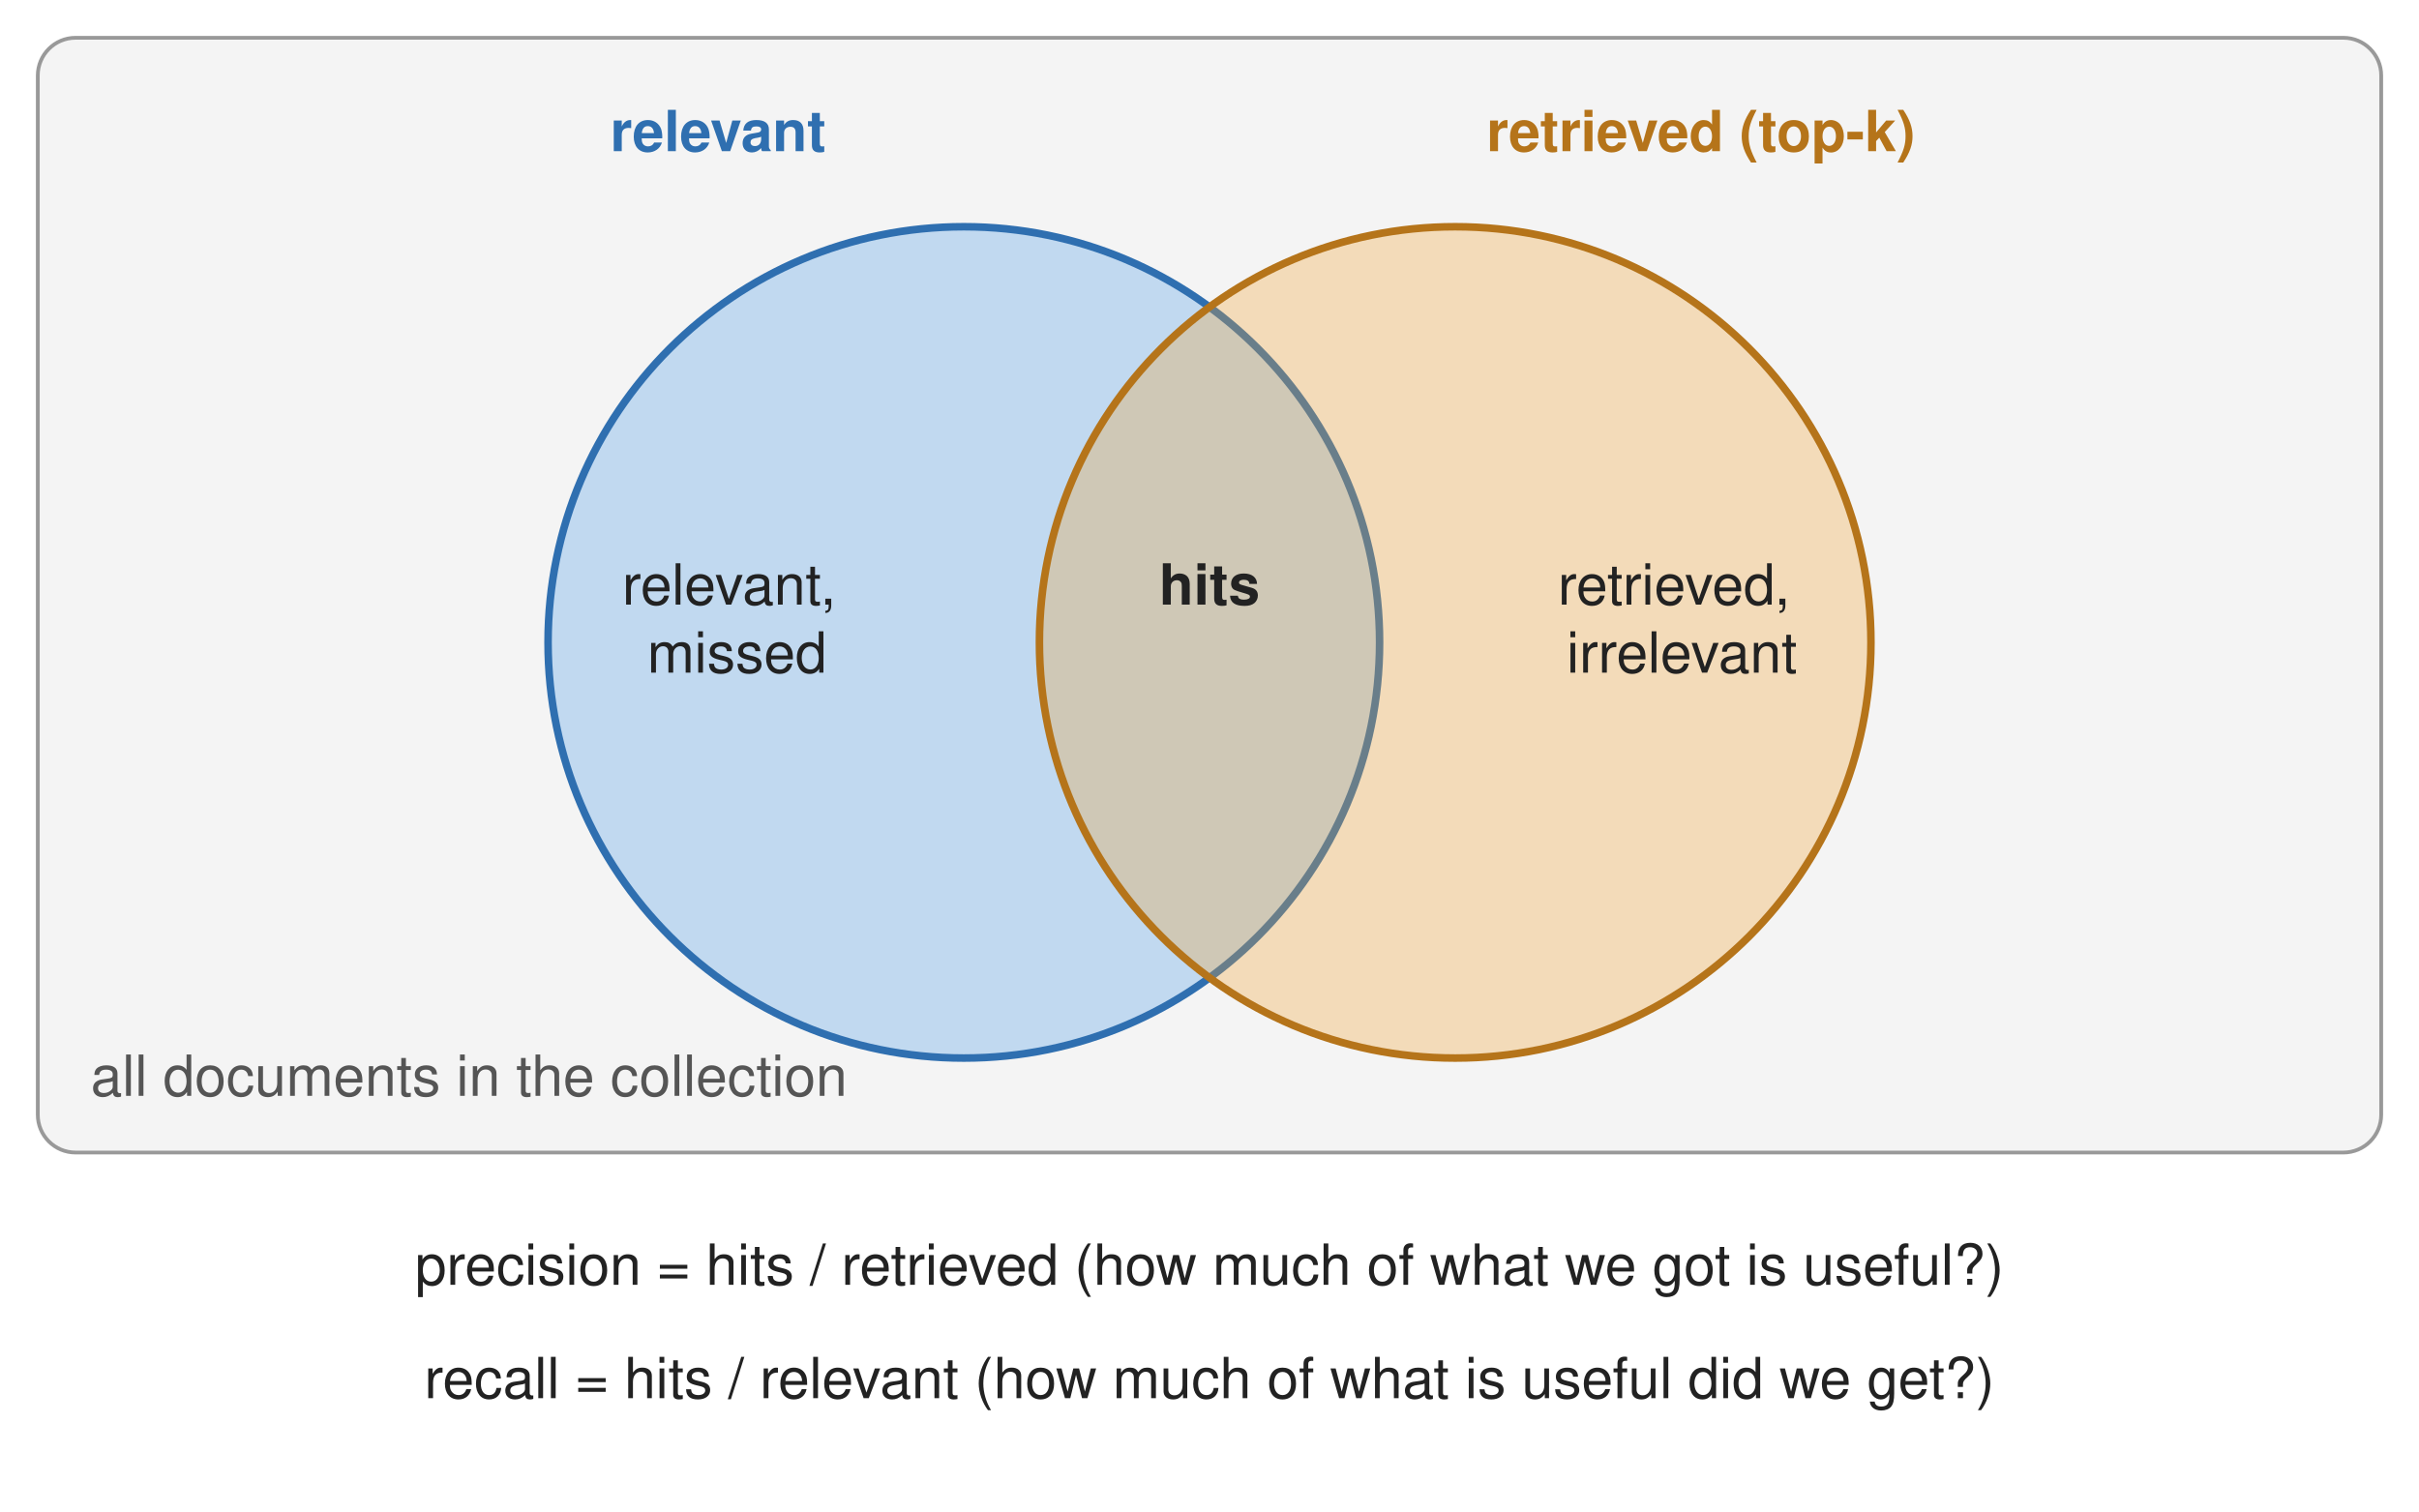
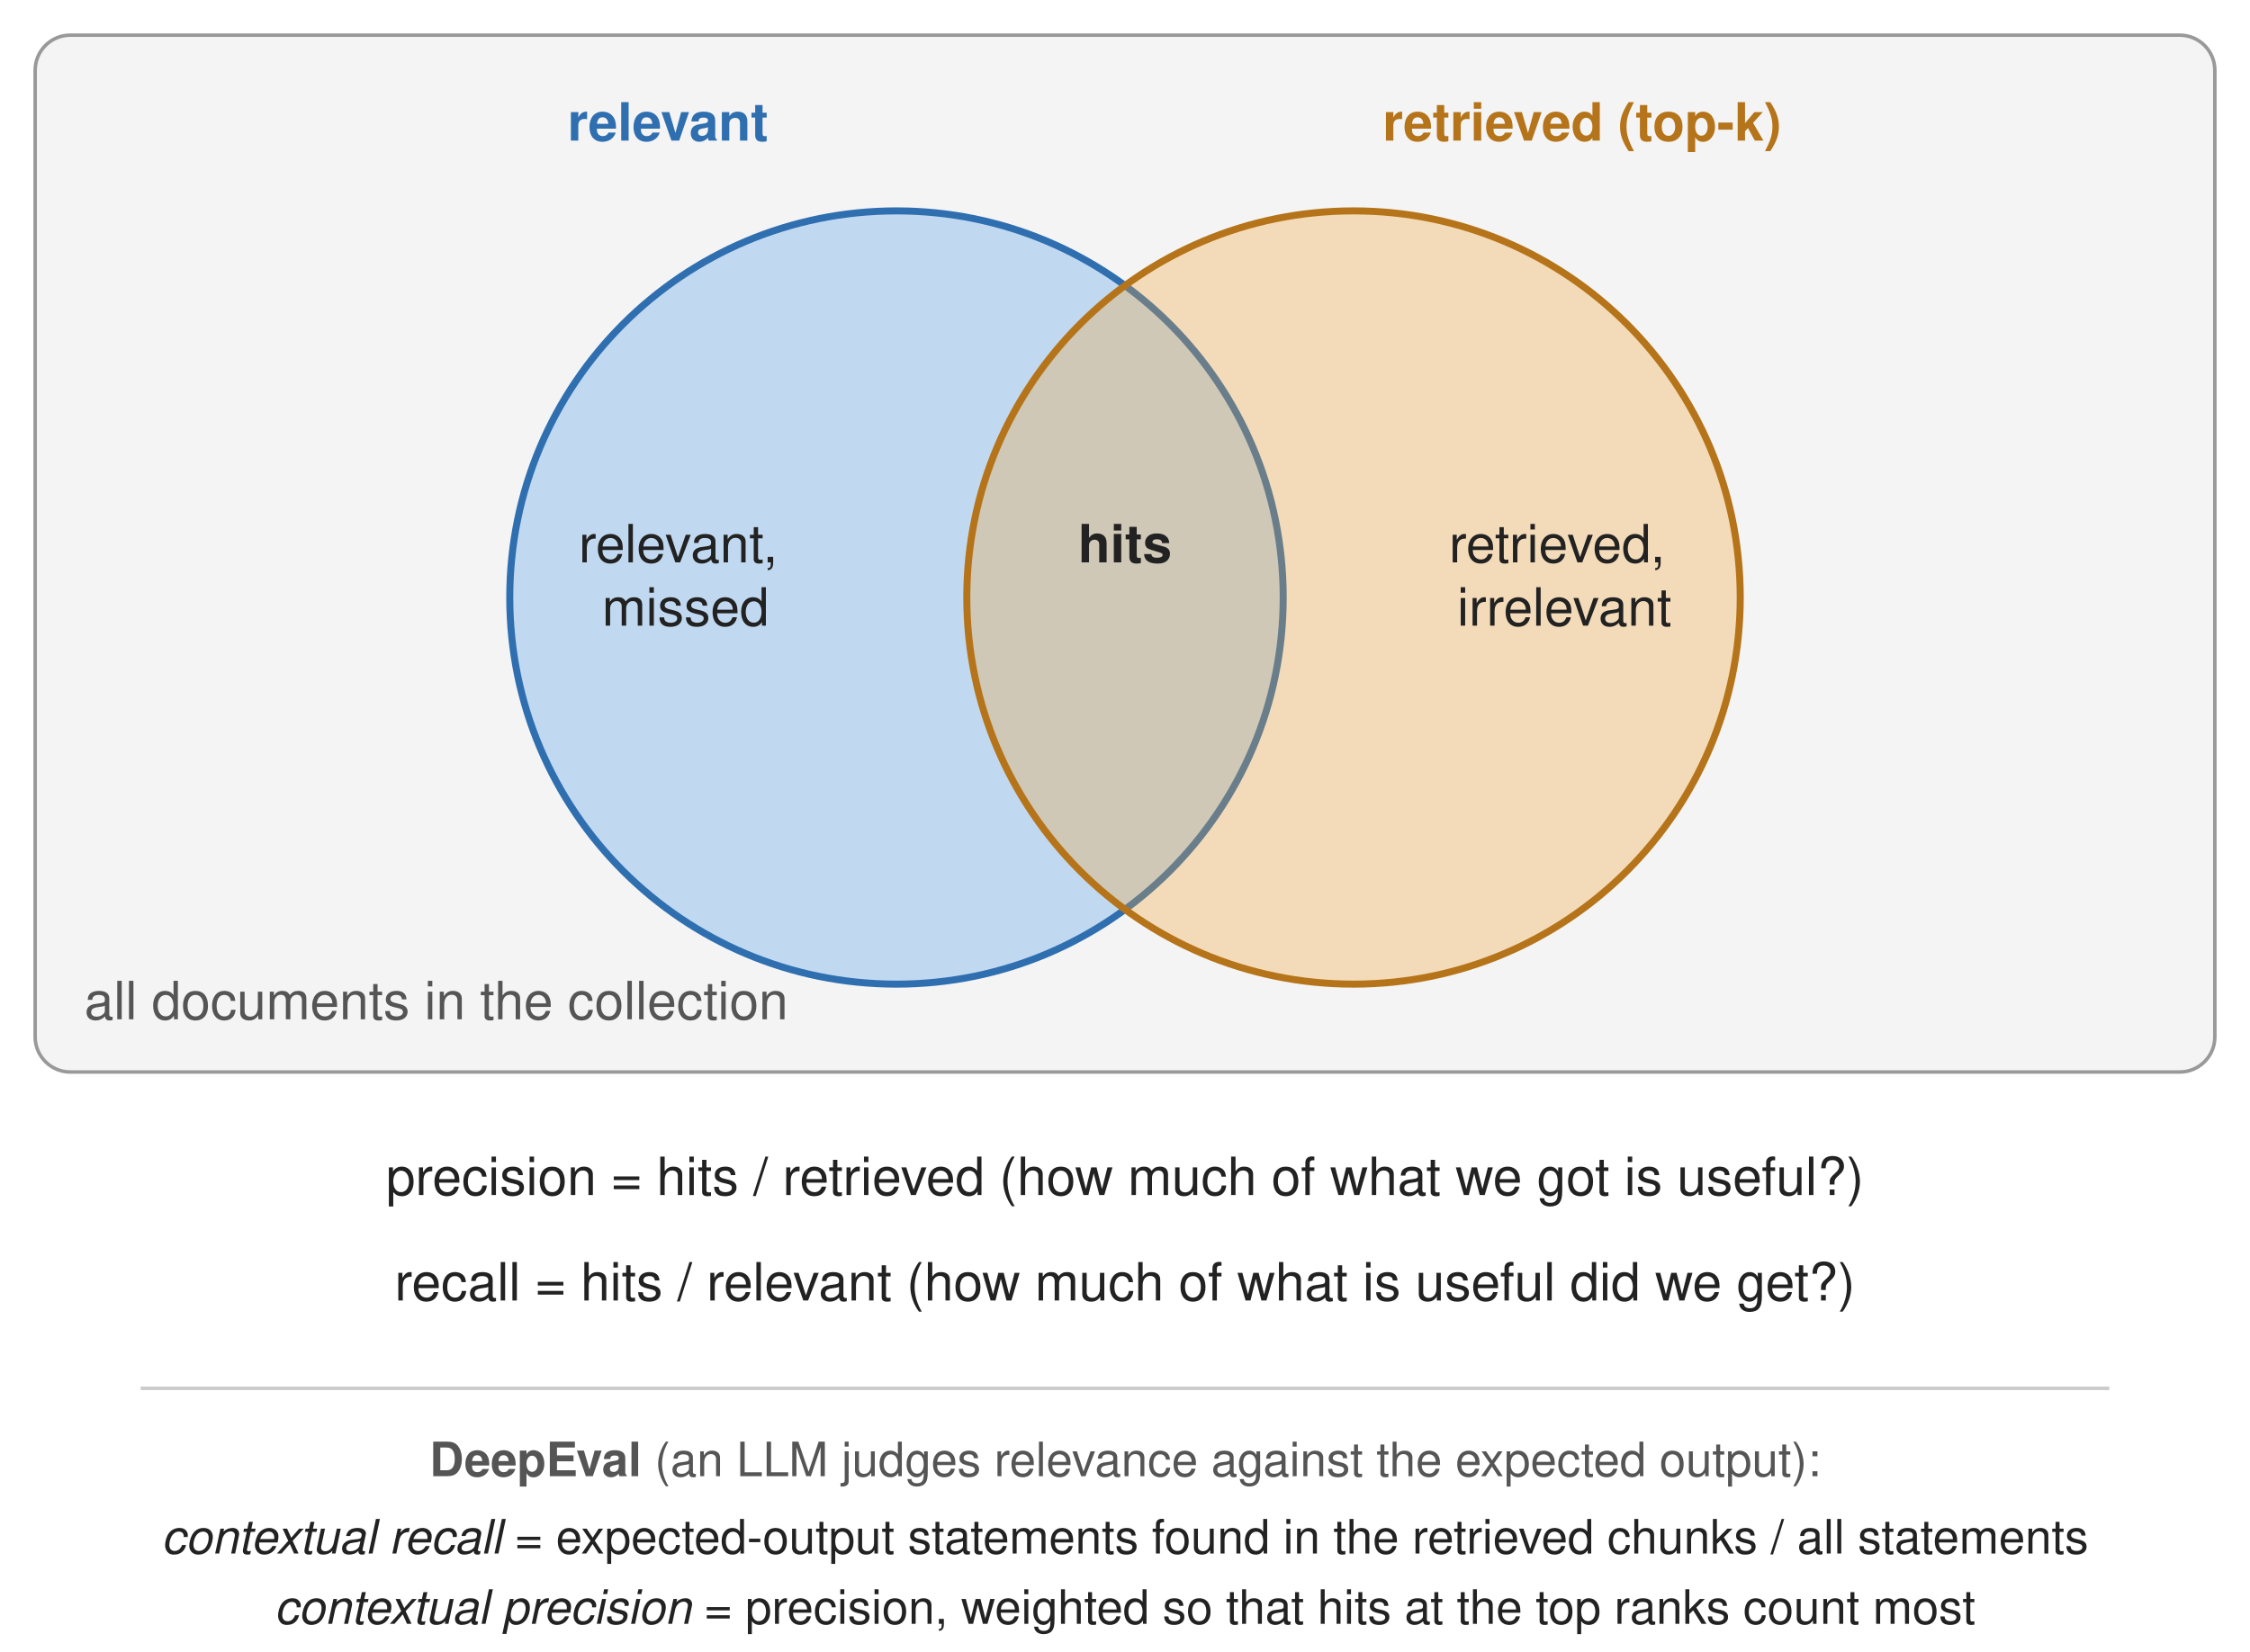
- <svg xmlns="http://www.w3.org/2000/svg" viewBox="0 0 640 400" font-family="Helvetica, Arial, sans-serif" font-size="15">
+ <svg xmlns="http://www.w3.org/2000/svg" viewBox="0 0 640 470" font-family="Helvetica, Arial, sans-serif" font-size="15">
  <rect x="10" y="10" width="620" height="295" rx="10" fill="#f4f4f4" stroke="#999" />
  <text x="24" y="290" fill="#555">all documents in the collection</text>
  <circle cx="255" cy="170" r="110" fill="#4c9be8" fill-opacity="0.3" stroke="#2f6fb0" stroke-width="2" />
  <circle cx="385" cy="170" r="110" fill="#f0a030" fill-opacity="0.3" stroke="#b5741a" stroke-width="2" />
  <text x="190" y="40" text-anchor="middle" font-weight="bold" fill="#2f6fb0">relevant</text>
  <text x="450" y="40" text-anchor="middle" font-weight="bold" fill="#b5741a">retrieved (top-k)</text>
  <text x="195" y="160" text-anchor="middle" fill="#222">
    <tspan x="195">relevant,</tspan>
    <tspan x="195" dy="18">missed</tspan>
  </text>
  <text x="320" y="160" text-anchor="middle" font-weight="bold" fill="#222">
    <tspan x="320">hits</tspan>
  </text>
  <text x="445" y="160" text-anchor="middle" fill="#222">
    <tspan x="445">retrieved,</tspan>
    <tspan x="445" dy="18">irrelevant</tspan>
  </text>
  <text x="320" y="340" text-anchor="middle" fill="#222">precision = hits / retrieved     (how much of what we got is useful?)</text>
  <text x="320" y="370" text-anchor="middle" fill="#222">recall = hits / relevant     (how much of what is useful did we get?)</text>
+   <line x1="40" y1="395" x2="600" y2="395" stroke="#ccc" />
+   <text x="320" y="420" text-anchor="middle" fill="#555" font-size="13.5">
+     <tspan font-weight="bold">DeepEval</tspan> (an LLM judges relevance against the expected output):</text>
+   <text x="320" y="442" text-anchor="middle" fill="#222" font-size="13.5">
+     <tspan font-style="italic">contextual recall</tspan> = expected-output statements found in the retrieved chunks / all statements</text>
+   <text x="320" y="462" text-anchor="middle" fill="#222" font-size="13.5">
+     <tspan font-style="italic">contextual precision</tspan> = precision, weighted so that hits at the top ranks count most</text>
</svg>
